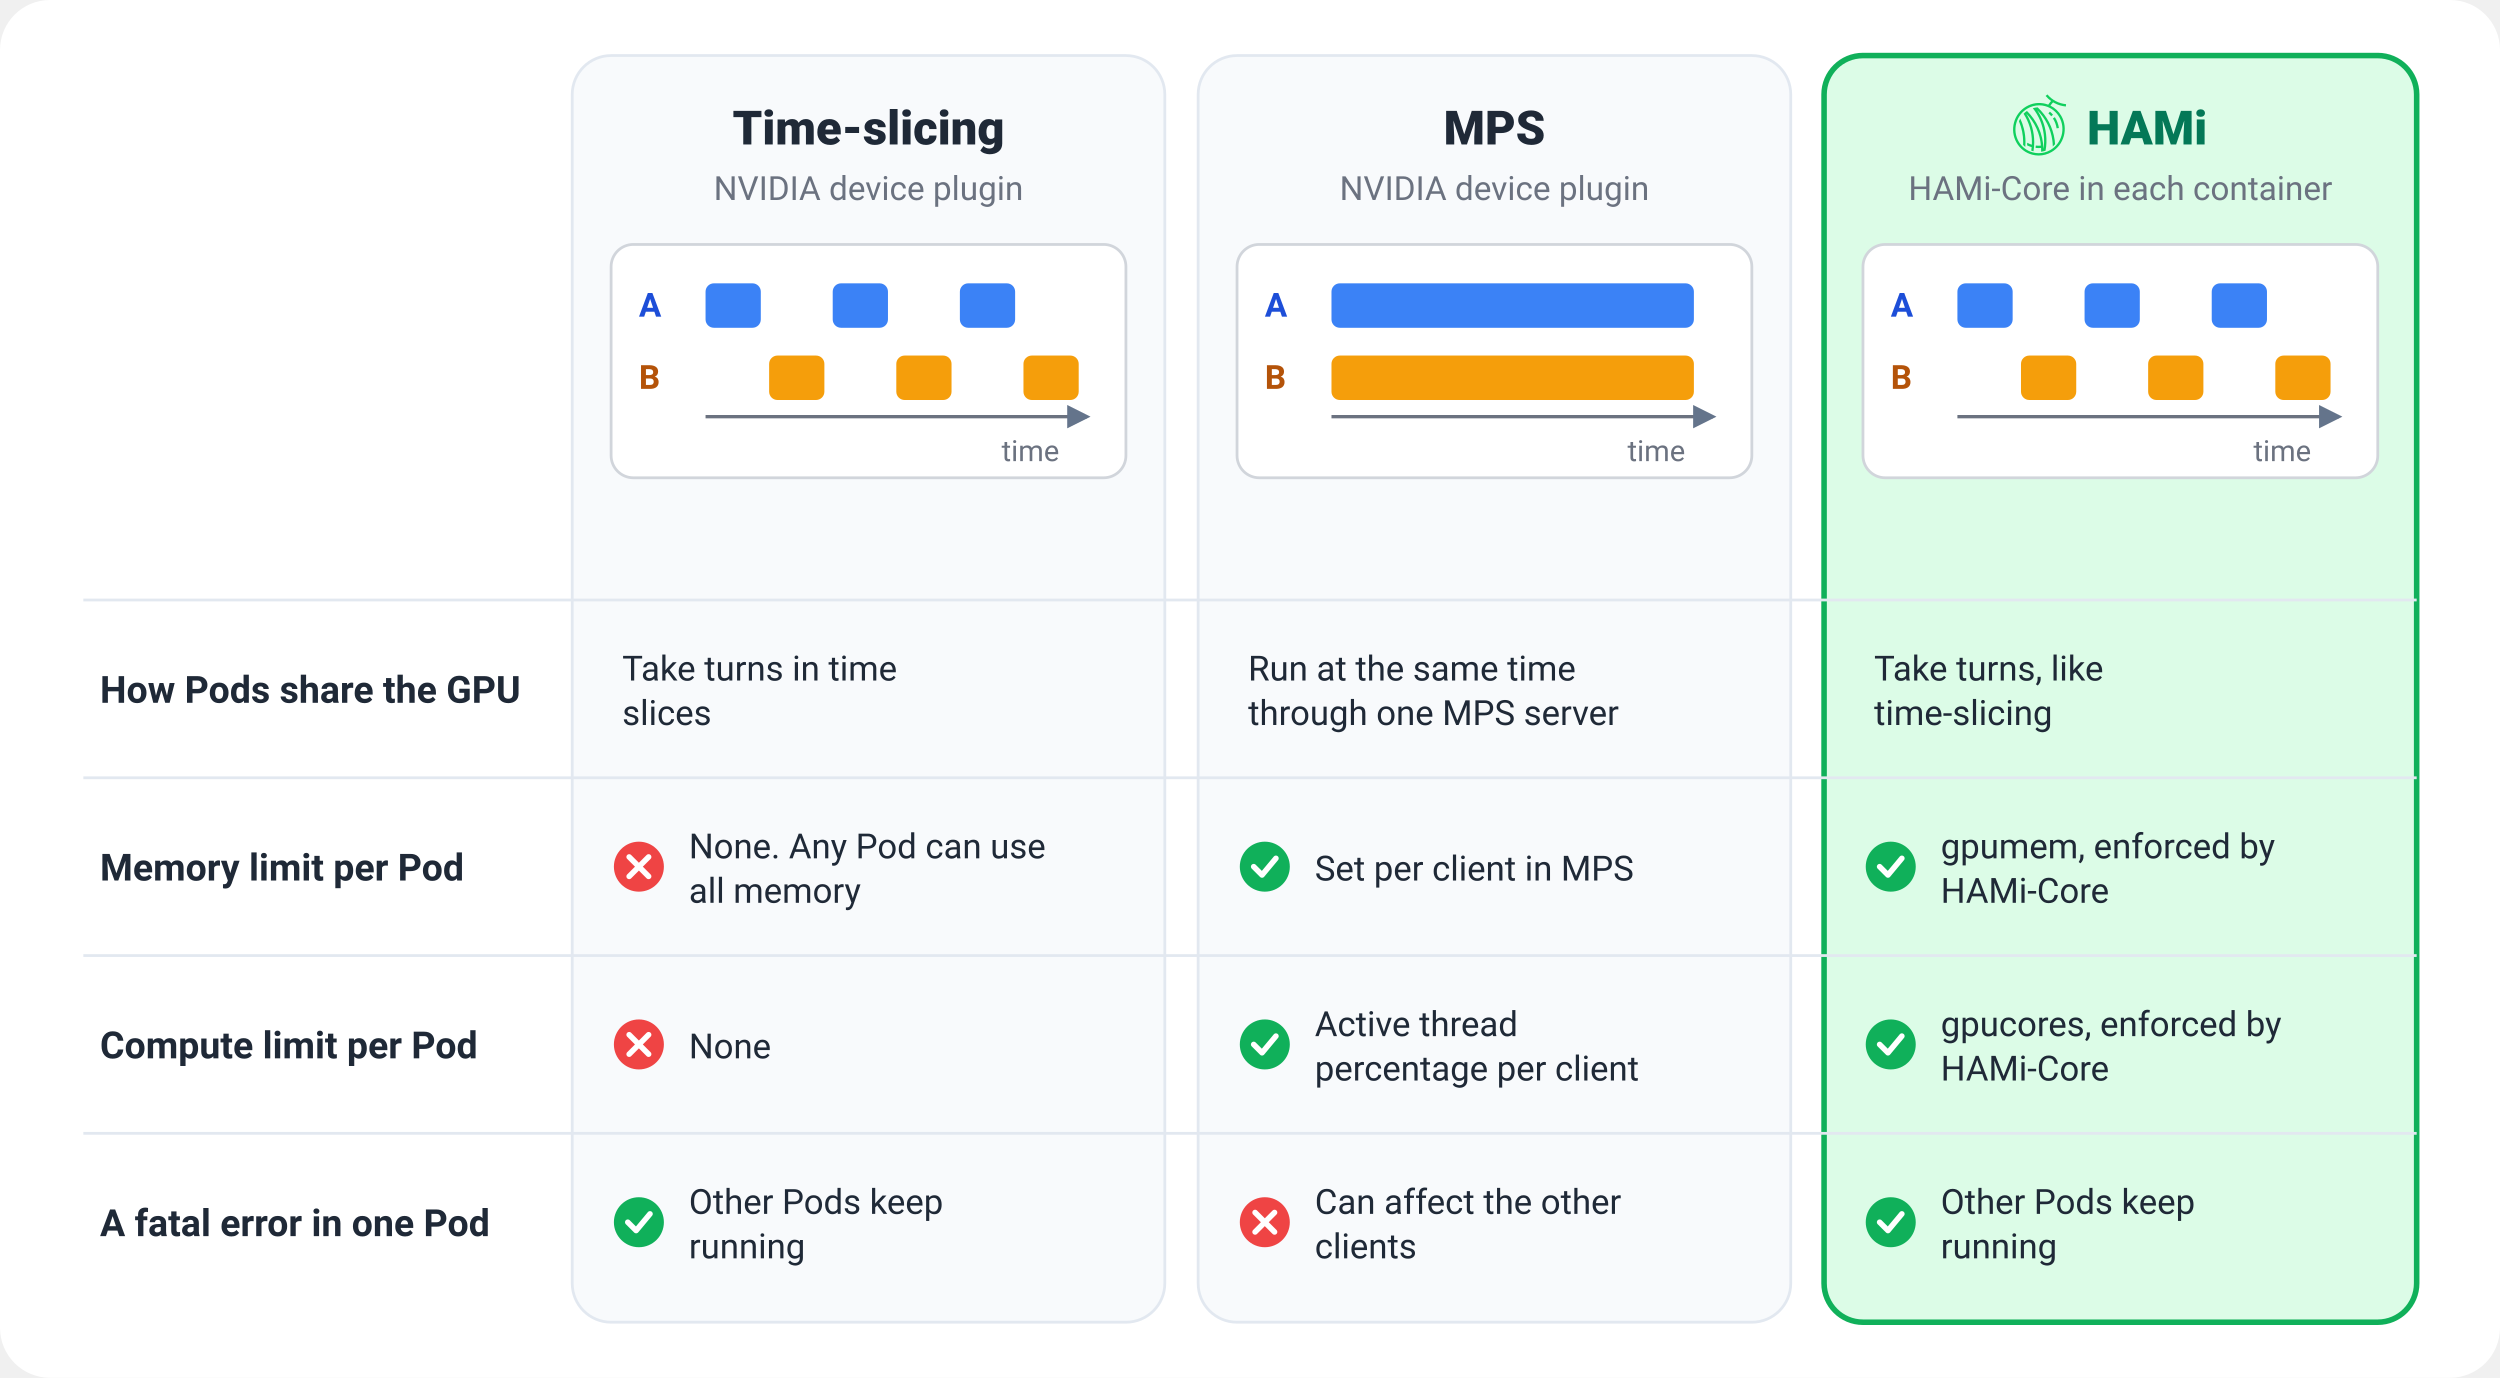
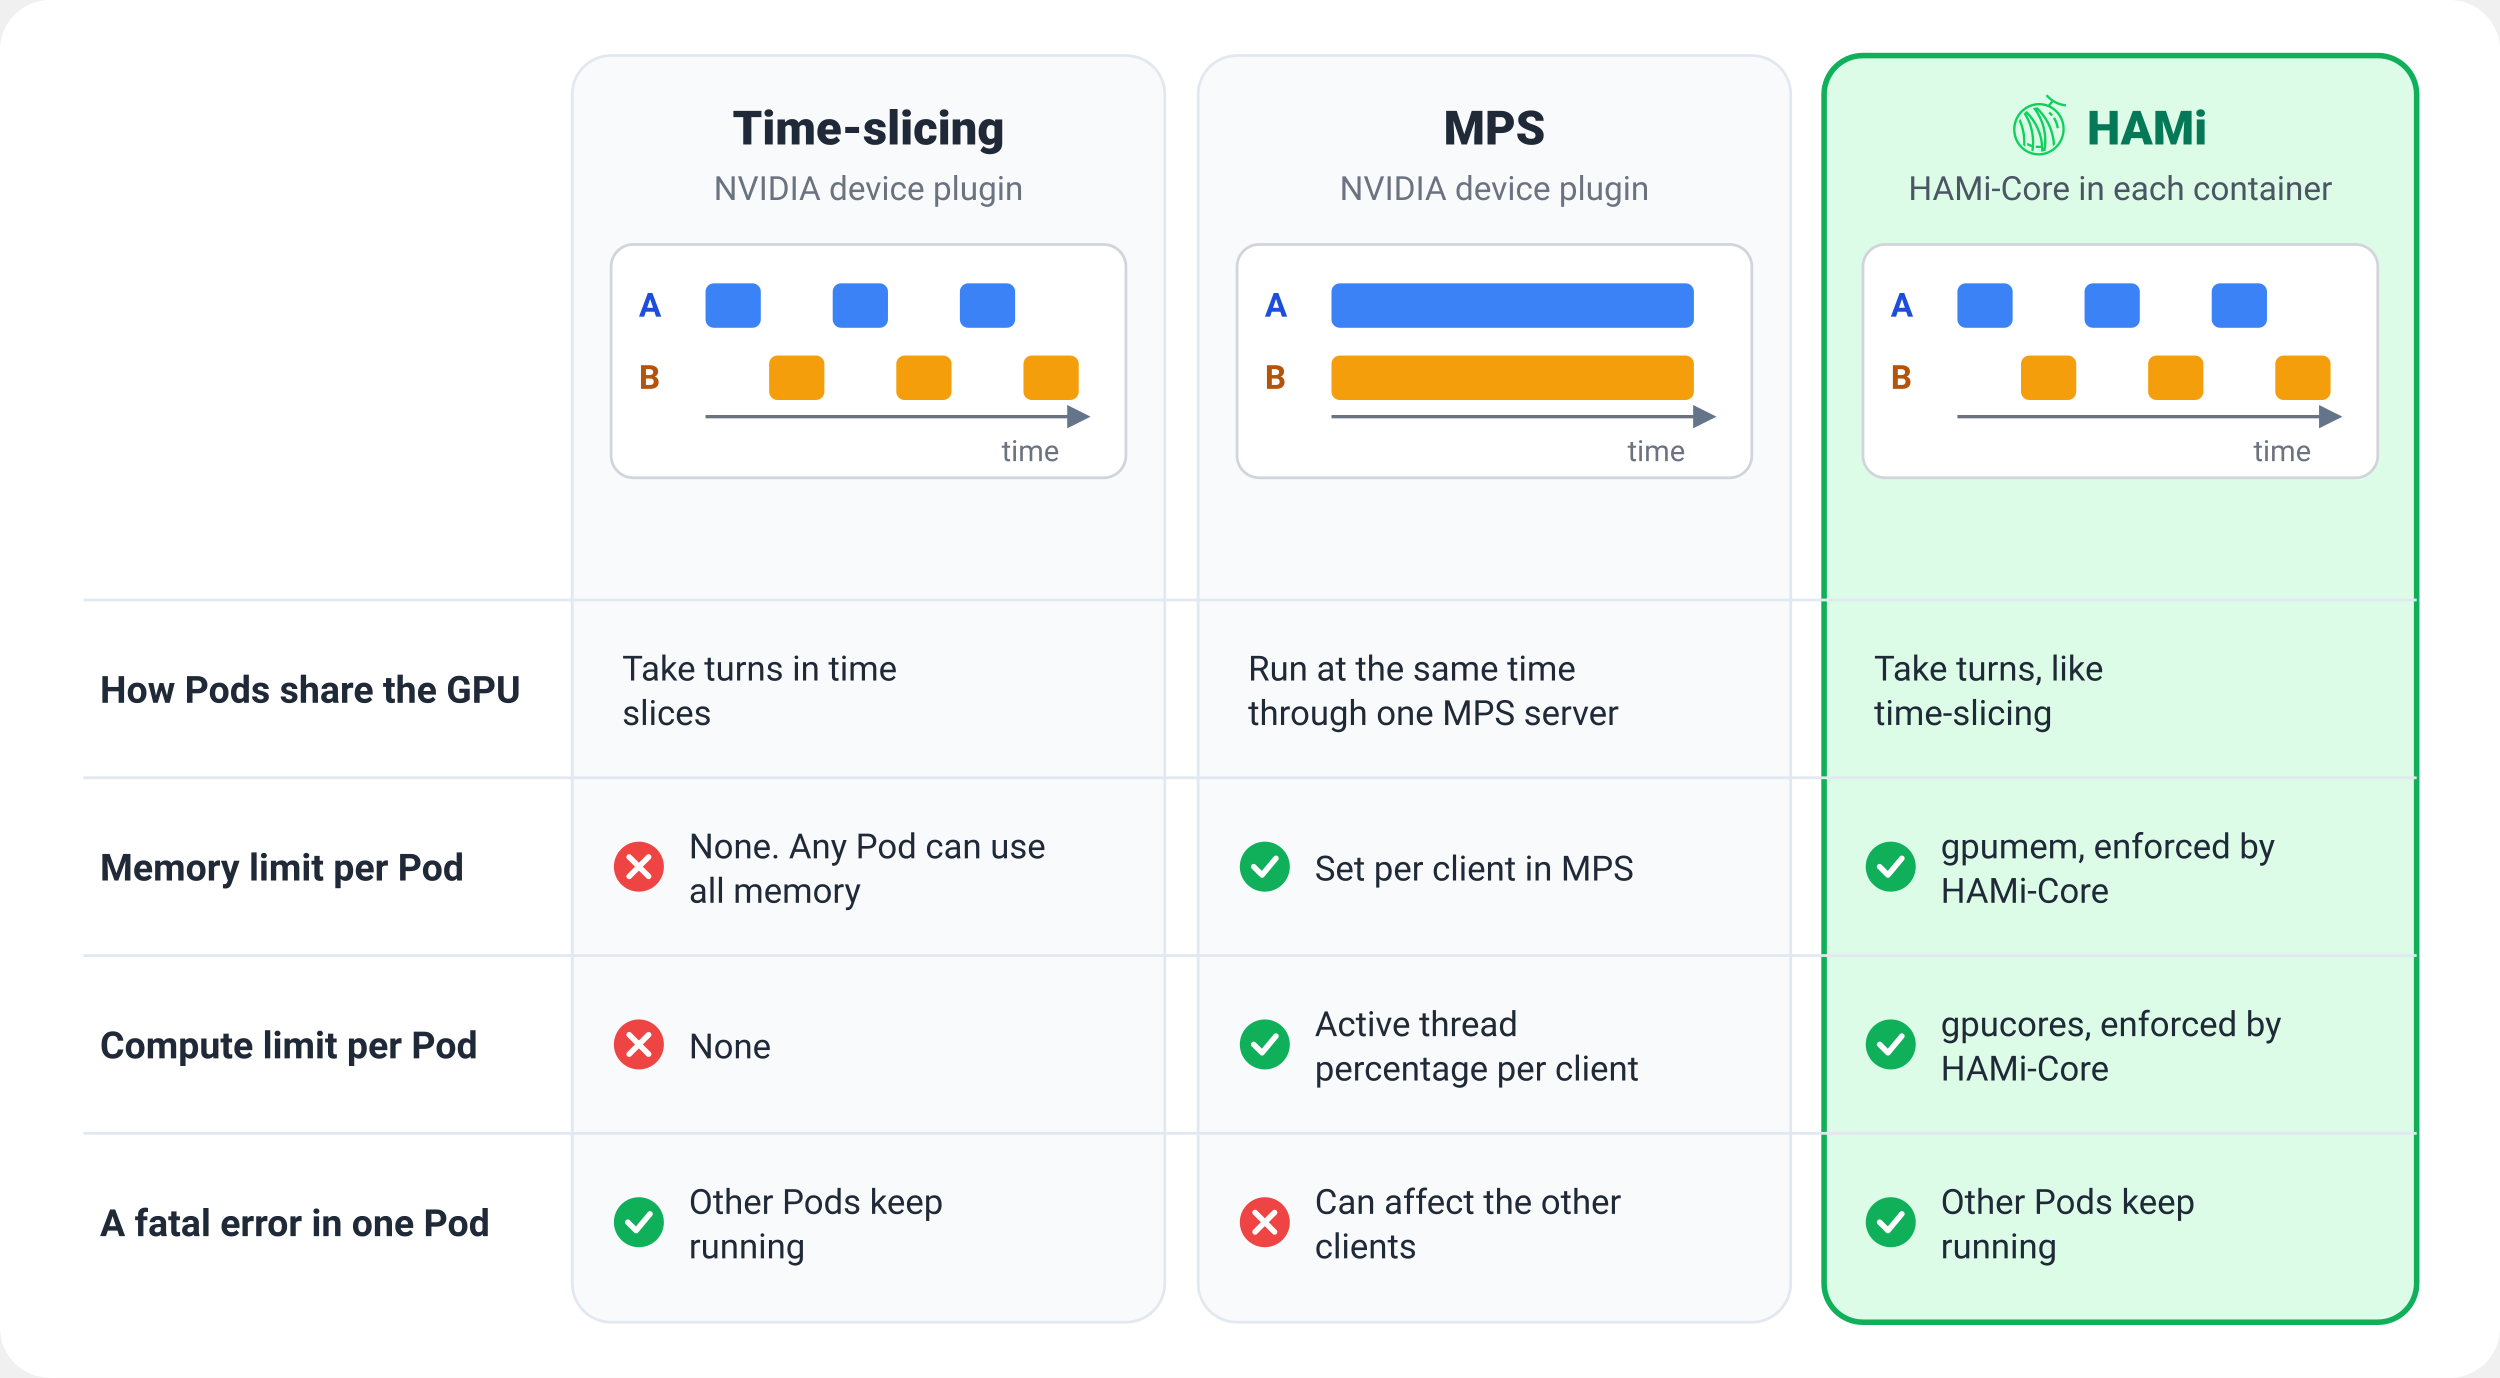
<svg xmlns="http://www.w3.org/2000/svg" viewBox="0 0 900 496" width="900" height="496" role="img">
  <defs>
    <pattern id="hatch" width="8" height="8" patternUnits="userSpaceOnUse" patternTransform="rotate(45)">
      <rect width="8" height="8" fill="#F3F4F6" />
      <line x1="0" y1="0" x2="0" y2="8" stroke="#D1D5DB" stroke-width="3" />
    </pattern>
    <marker id="arrow" viewBox="0 0 10 10" refX="8.5" refY="5" markerWidth="7" markerHeight="7" orient="auto-start-reverse">
      <path d="M0,0 L10,5 L0,10 z" fill="#64748B" />
    </marker>
    <marker id="arrowG" viewBox="0 0 10 10" refX="8.5" refY="5" markerWidth="7" markerHeight="7" orient="auto-start-reverse">
      <path d="M0,0 L10,5 L0,10 z" fill="#10B05A" />
    </marker>
    <marker id="arrowR" viewBox="0 0 10 10" refX="8.5" refY="5" markerWidth="7" markerHeight="7" orient="auto-start-reverse">
      <path d="M0,0 L10,5 L0,10 z" fill="#EF4444" />
    </marker>
    <filter id="shadow" x="-10%" y="-10%" width="120%" height="130%">
      <feDropShadow dx="0" dy="1.5" stdDeviation="2" flood-color="#0F172A" flood-opacity="0.10" />
    </filter>
  </defs>
  <rect x="0" y="0" width="900" height="496" rx="18" fill="#FFFFFF" />
  <rect x="206.0" y="20" width="213.333" height="456" rx="14" fill="#F8FAFC" stroke="#E2E8F0" stroke-width="1" />
  <text x="312.667" y="52" font-family="-apple-system, BlinkMacSystemFont, 'Segoe UI', Roboto, 'Helvetica Neue', Arial, 'PingFang SC', 'Hiragino Sans GB', 'Noto Sans CJK SC', 'Microsoft YaHei', sans-serif" font-size="17" font-weight="800" fill="#1F2937" text-anchor="middle">Time-slicing</text>
  <text x="312.667" y="72" font-family="-apple-system, BlinkMacSystemFont, 'Segoe UI', Roboto, 'Helvetica Neue', Arial, 'PingFang SC', 'Hiragino Sans GB', 'Noto Sans CJK SC', 'Microsoft YaHei', sans-serif" font-size="12" font-weight="400" fill="#6B7280" text-anchor="middle">NVIDIA device plugin</text>
  <rect x="220.0" y="88" width="185.333" height="84" rx="8" fill="#fff" stroke="#D1D5DB" stroke-width="1" />
  <text x="230.0" y="114" font-family="-apple-system, BlinkMacSystemFont, 'Segoe UI', Roboto, 'Helvetica Neue', Arial, 'PingFang SC', 'Hiragino Sans GB', 'Noto Sans CJK SC', 'Microsoft YaHei', sans-serif" font-size="12" font-weight="700" fill="#1D4ED8" text-anchor="start">A</text>
  <text x="230.0" y="140" font-family="-apple-system, BlinkMacSystemFont, 'Segoe UI', Roboto, 'Helvetica Neue', Arial, 'PingFang SC', 'Hiragino Sans GB', 'Noto Sans CJK SC', 'Microsoft YaHei', sans-serif" font-size="12" font-weight="700" fill="#B45309" text-anchor="start">B</text>
  <rect x="254.0" y="102" width="19.889" height="16" rx="3" fill="#3B82F6" />
  <rect x="276.889" y="128" width="19.889" height="16" rx="3" fill="#F59E0B" />
  <rect x="299.778" y="102" width="19.889" height="16" rx="3" fill="#3B82F6" />
  <rect x="322.667" y="128" width="19.889" height="16" rx="3" fill="#F59E0B" />
  <rect x="345.556" y="102" width="19.889" height="16" rx="3" fill="#3B82F6" />
  <rect x="368.444" y="128" width="19.889" height="16" rx="3" fill="#F59E0B" />
  <line x1="254.0" y1="150" x2="391.333" y2="150" stroke="#6B7280" stroke-width="1.2" marker-end="url(#arrow)" />
  <text x="381.333" y="166" font-family="-apple-system, BlinkMacSystemFont, 'Segoe UI', Roboto, 'Helvetica Neue', Arial, 'PingFang SC', 'Hiragino Sans GB', 'Noto Sans CJK SC', 'Microsoft YaHei', sans-serif" font-size="10.5" font-weight="400" fill="#6B7280" text-anchor="end">time</text>
  <rect x="431.333" y="20" width="213.333" height="456" rx="14" fill="#F8FAFC" stroke="#E2E8F0" stroke-width="1" />
  <text x="538.0" y="52" font-family="-apple-system, BlinkMacSystemFont, 'Segoe UI', Roboto, 'Helvetica Neue', Arial, 'PingFang SC', 'Hiragino Sans GB', 'Noto Sans CJK SC', 'Microsoft YaHei', sans-serif" font-size="17" font-weight="800" fill="#1F2937" text-anchor="middle">MPS</text>
  <text x="538.0" y="72" font-family="-apple-system, BlinkMacSystemFont, 'Segoe UI', Roboto, 'Helvetica Neue', Arial, 'PingFang SC', 'Hiragino Sans GB', 'Noto Sans CJK SC', 'Microsoft YaHei', sans-serif" font-size="12" font-weight="400" fill="#6B7280" text-anchor="middle">NVIDIA device plugin</text>
  <rect x="445.333" y="88" width="185.333" height="84" rx="8" fill="#fff" stroke="#D1D5DB" stroke-width="1" />
  <text x="455.333" y="114" font-family="-apple-system, BlinkMacSystemFont, 'Segoe UI', Roboto, 'Helvetica Neue', Arial, 'PingFang SC', 'Hiragino Sans GB', 'Noto Sans CJK SC', 'Microsoft YaHei', sans-serif" font-size="12" font-weight="700" fill="#1D4ED8" text-anchor="start">A</text>
  <text x="455.333" y="140" font-family="-apple-system, BlinkMacSystemFont, 'Segoe UI', Roboto, 'Helvetica Neue', Arial, 'PingFang SC', 'Hiragino Sans GB', 'Noto Sans CJK SC', 'Microsoft YaHei', sans-serif" font-size="12" font-weight="700" fill="#B45309" text-anchor="start">B</text>
  <rect x="479.333" y="102" width="130.467" height="16" rx="3" fill="#3B82F6" />
  <rect x="479.333" y="128" width="130.467" height="16" rx="3" fill="#F59E0B" />
  <line x1="479.333" y1="150" x2="616.667" y2="150" stroke="#6B7280" stroke-width="1.2" marker-end="url(#arrow)" />
  <text x="606.667" y="166" font-family="-apple-system, BlinkMacSystemFont, 'Segoe UI', Roboto, 'Helvetica Neue', Arial, 'PingFang SC', 'Hiragino Sans GB', 'Noto Sans CJK SC', 'Microsoft YaHei', sans-serif" font-size="10.5" font-weight="400" fill="#6B7280" text-anchor="end">time</text>
  <rect x="656.667" y="20" width="213.333" height="456" rx="14" fill="#DCFCE7" stroke="#10B05A" stroke-width="2" />
  <g transform="translate(723.3333 34) scale(0.04297)">
    <path d="M319.9 0C339.2 22.9 362.4 41.6 388.8 55.6C416 70 445.3 78.6 476 81.4L474.2 101.1C440.9 98.1 409 88.7 379.5 73.1C375.3 70.9 371.3 68.6 367.2 66.2C359 74.7 351.7 83.9 345.1 93.7C383.2 112.5 414.9 142.5 436.5 180.6C465.2 231.3 472.6 290.6 457.4 347.4C442.2 404.2 406.2 451.9 356.1 481.6C322.3 501.7 284.7 511.9 246.7 511.9C228.3 511.9 209.8 509.5 191.6 504.6C135.8 489.7 89.2 453.5 60.5 402.7C31.9 352 24.4 292.7 39.6 235.9C54.8 179 90.8 131.4 140.9 101.6C191.1 71.8 249.5 63.7 305.4 78.6C312.6 80.5 319.7 82.8 326.7 85.5C333.7 74.7 341.6 64.5 350.4 55C333.5 42.9 318.2 28.7 304.6 12.6L319.9 0ZM250.5 91.3C216 91.3 181.9 100.6 151.2 118.8C105.5 145.8 72.8 189.3 58.9 241.1C45 292.9 51.8 346.9 77.9 393.1C103.9 439.2 146.2 472 196.8 485.5C213.3 489.9 230 492.1 246.7 492.1C281.2 492.1 315.3 482.8 346 464.6C391.7 437.6 424.4 394.1 438.3 342.3C452.2 290.5 445.4 236.5 419.3 190.3C393.3 144.2 351 111.4 300.4 97.9C283.9 93.5 267.2 91.3 250.5 91.3ZM237.8 108C315.5 179.8 365.8 275.7 380.5 381.6C382 392.4 383.2 404.7 383.9 417.1C378 423.9 371.7 430.2 364.9 436.1C364.4 418.3 363 399.8 360.8 384.3C347.3 287.6 302.9 199.6 234.2 132C274.5 192.1 300 260.8 308.6 333.8C314.1 380 312.6 426.1 304.2 471.2C292.1 475.4 279.5 478.4 266.7 480C266.8 475.6 266.9 471.2 266.9 466.8C266.9 460.6 266.8 454.4 266.5 448.3C259.3 449 252.1 449.4 244.9 449.4C236.8 449.4 228.7 448.9 220.6 448C221.3 441.4 221.8 434.8 222.2 428.2C236.5 429.9 250.9 430 265.2 428.5C260.9 378.7 248.3 330.5 227.5 284.8C206.3 238.2 177.6 196.3 141.9 159.9C186.1 231.9 209.4 314.2 209.4 399.6C209.4 425.4 207.2 451.1 203 476.3C201.6 476 200.2 475.6 198.8 475.2C193.7 473.8 188.7 472.3 183.9 470.5C185.5 460.9 186.7 451.1 187.6 441.4C174.4 437.7 161.7 432.8 149.6 426.7C150 419.3 150.3 412 150.4 404.6C162.6 411.5 175.5 417 189.1 421.1C189.4 413.9 189.6 406.7 189.6 399.5C189.6 314.4 165.5 232.6 119.7 161.7C128.5 152.9 138.1 145.1 148.4 138.3C189.2 178.1 221.8 224.5 245.5 276.5C271.4 333.3 285.2 393.8 286.5 456.5C292.8 416.9 293.6 376.5 288.8 336.1C279.2 254.8 247.7 178.9 197.3 115.3C210.6 111.4 224.1 108.9 237.8 108ZM92.2 201.5C105.2 229.3 115.5 258.4 122.8 288.2C131.6 324.2 136 361.4 136 398.8C136 412.6 135.4 426.4 134.2 440.1C127.7 434.7 121.6 428.9 115.9 422.6C116.3 414.7 116.5 406.7 116.5 398.8C116.5 338.9 104.3 279.3 81.1 224.7C84.4 216.6 88.1 208.8 92.2 201.5ZM382 190.5C399.8 217.6 411.6 249.1 416 281.4L396.5 284C392.5 254.6 381.8 226 365.6 201.3L382 190.5ZM340.6 144C349.9 151.8 358.7 160.5 366.6 169.9L351.6 182.6C344.4 174.1 336.5 166.2 328 159.1L340.6 144Z" fill="#0FD05D" />
  </g>
  <text x="751.333" y="52" font-family="-apple-system, BlinkMacSystemFont, 'Segoe UI', Roboto, 'Helvetica Neue', Arial, 'PingFang SC', 'Hiragino Sans GB', 'Noto Sans CJK SC', 'Microsoft YaHei', sans-serif" font-size="17" font-weight="800" fill="#047857" text-anchor="start">HAMi</text>
-   <text x="763.333" y="72" font-family="-apple-system, BlinkMacSystemFont, 'Segoe UI', Roboto, 'Helvetica Neue', Arial, 'PingFang SC', 'Hiragino Sans GB', 'Noto Sans CJK SC', 'Microsoft YaHei', sans-serif" font-size="12" font-weight="400" fill="#6B7280" text-anchor="middle">HAMi-Core in each container</text>
+   <text x="763.333" y="72" font-family="-apple-system, BlinkMacSystemFont, 'Segoe UI', Roboto, 'Helvetica Neue', Arial, 'PingFang SC', 'Hiragino Sans GB', 'Noto Sans CJK SC', 'Microsoft YaHei', sans-serif" font-size="12" font-weight="400" fill="#4B5563" text-anchor="middle">HAMi-Core in each container</text>
  <rect x="670.667" y="88" width="185.333" height="84" rx="8" fill="#fff" stroke="#D1D5DB" stroke-width="1" />
  <text x="680.667" y="114" font-family="-apple-system, BlinkMacSystemFont, 'Segoe UI', Roboto, 'Helvetica Neue', Arial, 'PingFang SC', 'Hiragino Sans GB', 'Noto Sans CJK SC', 'Microsoft YaHei', sans-serif" font-size="12" font-weight="700" fill="#1D4ED8" text-anchor="start">A</text>
  <text x="680.667" y="140" font-family="-apple-system, BlinkMacSystemFont, 'Segoe UI', Roboto, 'Helvetica Neue', Arial, 'PingFang SC', 'Hiragino Sans GB', 'Noto Sans CJK SC', 'Microsoft YaHei', sans-serif" font-size="12" font-weight="700" fill="#B45309" text-anchor="start">B</text>
  <rect x="704.667" y="102" width="19.889" height="16" rx="3" fill="#3B82F6" />
  <rect x="727.556" y="128" width="19.889" height="16" rx="3" fill="#F59E0B" />
  <rect x="750.444" y="102" width="19.889" height="16" rx="3" fill="#3B82F6" />
  <rect x="773.333" y="128" width="19.889" height="16" rx="3" fill="#F59E0B" />
  <rect x="796.222" y="102" width="19.889" height="16" rx="3" fill="#3B82F6" />
  <rect x="819.111" y="128" width="19.889" height="16" rx="3" fill="#F59E0B" />
  <line x1="704.667" y1="150" x2="842" y2="150" stroke="#6B7280" stroke-width="1.2" marker-end="url(#arrow)" />
  <text x="832" y="166" font-family="-apple-system, BlinkMacSystemFont, 'Segoe UI', Roboto, 'Helvetica Neue', Arial, 'PingFang SC', 'Hiragino Sans GB', 'Noto Sans CJK SC', 'Microsoft YaHei', sans-serif" font-size="10.5" font-weight="400" fill="#6B7280" text-anchor="end">time</text>
  <line x1="30" y1="216" x2="870" y2="216" stroke="#E2E8F0" stroke-width="1" />
  <text x="36" y="253.0" font-family="-apple-system, BlinkMacSystemFont, 'Segoe UI', Roboto, 'Helvetica Neue', Arial, 'PingFang SC', 'Hiragino Sans GB', 'Noto Sans CJK SC', 'Microsoft YaHei', sans-serif" font-size="13.5" font-weight="700" fill="#1F2937" text-anchor="start">How Pods share the GPU</text>
  <text x="224.0" y="245.0" font-family="-apple-system, BlinkMacSystemFont, 'Segoe UI', Roboto, 'Helvetica Neue', Arial, 'PingFang SC', 'Hiragino Sans GB', 'Noto Sans CJK SC', 'Microsoft YaHei', sans-serif" font-size="12.5" font-weight="400" fill="#1F2937" text-anchor="start">Take turns in time</text>
  <text x="224.0" y="261.0" font-family="-apple-system, BlinkMacSystemFont, 'Segoe UI', Roboto, 'Helvetica Neue', Arial, 'PingFang SC', 'Hiragino Sans GB', 'Noto Sans CJK SC', 'Microsoft YaHei', sans-serif" font-size="12.5" font-weight="400" fill="#1F2937" text-anchor="start">slices</text>
  <text x="449.333" y="245.0" font-family="-apple-system, BlinkMacSystemFont, 'Segoe UI', Roboto, 'Helvetica Neue', Arial, 'PingFang SC', 'Hiragino Sans GB', 'Noto Sans CJK SC', 'Microsoft YaHei', sans-serif" font-size="12.5" font-weight="400" fill="#1F2937" text-anchor="start">Run at the same time</text>
  <text x="449.333" y="261.0" font-family="-apple-system, BlinkMacSystemFont, 'Segoe UI', Roboto, 'Helvetica Neue', Arial, 'PingFang SC', 'Hiragino Sans GB', 'Noto Sans CJK SC', 'Microsoft YaHei', sans-serif" font-size="12.5" font-weight="400" fill="#1F2937" text-anchor="start">through one MPS server</text>
  <text x="674.667" y="245.0" font-family="-apple-system, BlinkMacSystemFont, 'Segoe UI', Roboto, 'Helvetica Neue', Arial, 'PingFang SC', 'Hiragino Sans GB', 'Noto Sans CJK SC', 'Microsoft YaHei', sans-serif" font-size="12.5" font-weight="400" fill="#1F2937" text-anchor="start">Take turns, like</text>
  <text x="674.667" y="261.0" font-family="-apple-system, BlinkMacSystemFont, 'Segoe UI', Roboto, 'Helvetica Neue', Arial, 'PingFang SC', 'Hiragino Sans GB', 'Noto Sans CJK SC', 'Microsoft YaHei', sans-serif" font-size="12.5" font-weight="400" fill="#1F2937" text-anchor="start">time-slicing</text>
  <line x1="30" y1="280" x2="870" y2="280" stroke="#E2E8F0" stroke-width="1" />
  <text x="36" y="317.0" font-family="-apple-system, BlinkMacSystemFont, 'Segoe UI', Roboto, 'Helvetica Neue', Arial, 'PingFang SC', 'Hiragino Sans GB', 'Noto Sans CJK SC', 'Microsoft YaHei', sans-serif" font-size="13.5" font-weight="700" fill="#1F2937" text-anchor="start">Memory limit per Pod</text>
  <circle cx="230.0" cy="312.0" r="9" fill="#EF4444" />
  <path d="M226.5 308.5 l7 7 M233.5 308.5 l-7 7" stroke="#fff" stroke-width="2" stroke-linecap="round" />
  <text x="248.0" y="309.0" font-family="-apple-system, BlinkMacSystemFont, 'Segoe UI', Roboto, 'Helvetica Neue', Arial, 'PingFang SC', 'Hiragino Sans GB', 'Noto Sans CJK SC', 'Microsoft YaHei', sans-serif" font-size="12.5" font-weight="400" fill="#1F2937" text-anchor="start">None. Any Pod can use</text>
  <text x="248.0" y="325.0" font-family="-apple-system, BlinkMacSystemFont, 'Segoe UI', Roboto, 'Helvetica Neue', Arial, 'PingFang SC', 'Hiragino Sans GB', 'Noto Sans CJK SC', 'Microsoft YaHei', sans-serif" font-size="12.5" font-weight="400" fill="#1F2937" text-anchor="start">all memory</text>
  <circle cx="455.333" cy="312.0" r="9" fill="#10B05A" />
  <path d="M451.333 312.0 l3 3 l5 -6" fill="none" stroke="#fff" stroke-width="2" stroke-linecap="round" stroke-linejoin="round" />
  <text x="473.333" y="317.0" font-family="-apple-system, BlinkMacSystemFont, 'Segoe UI', Roboto, 'Helvetica Neue', Arial, 'PingFang SC', 'Hiragino Sans GB', 'Noto Sans CJK SC', 'Microsoft YaHei', sans-serif" font-size="12.5" font-weight="400" fill="#1F2937" text-anchor="start">Set per client in MPS</text>
  <circle cx="680.667" cy="312.0" r="9" fill="#10B05A" />
  <path d="M676.667 312.0 l3 3 l5 -6" fill="none" stroke="#fff" stroke-width="2" stroke-linecap="round" stroke-linejoin="round" />
  <text x="698.667" y="309.0" font-family="-apple-system, BlinkMacSystemFont, 'Segoe UI', Roboto, 'Helvetica Neue', Arial, 'PingFang SC', 'Hiragino Sans GB', 'Noto Sans CJK SC', 'Microsoft YaHei', sans-serif" font-size="12.5" font-weight="400" fill="#1F2937" text-anchor="start">gpumem, enforced by</text>
  <text x="698.667" y="325.0" font-family="-apple-system, BlinkMacSystemFont, 'Segoe UI', Roboto, 'Helvetica Neue', Arial, 'PingFang SC', 'Hiragino Sans GB', 'Noto Sans CJK SC', 'Microsoft YaHei', sans-serif" font-size="12.5" font-weight="400" fill="#1F2937" text-anchor="start">HAMi-Core</text>
  <line x1="30" y1="344" x2="870" y2="344" stroke="#E2E8F0" stroke-width="1" />
  <text x="36" y="381.0" font-family="-apple-system, BlinkMacSystemFont, 'Segoe UI', Roboto, 'Helvetica Neue', Arial, 'PingFang SC', 'Hiragino Sans GB', 'Noto Sans CJK SC', 'Microsoft YaHei', sans-serif" font-size="13.5" font-weight="700" fill="#1F2937" text-anchor="start">Compute limit per Pod</text>
  <circle cx="230.0" cy="376.0" r="9" fill="#EF4444" />
  <path d="M226.5 372.5 l7 7 M233.5 372.5 l-7 7" stroke="#fff" stroke-width="2" stroke-linecap="round" />
  <text x="248.0" y="381.0" font-family="-apple-system, BlinkMacSystemFont, 'Segoe UI', Roboto, 'Helvetica Neue', Arial, 'PingFang SC', 'Hiragino Sans GB', 'Noto Sans CJK SC', 'Microsoft YaHei', sans-serif" font-size="12.5" font-weight="400" fill="#1F2937" text-anchor="start">None</text>
  <circle cx="455.333" cy="376.0" r="9" fill="#10B05A" />
  <path d="M451.333 376.0 l3 3 l5 -6" fill="none" stroke="#fff" stroke-width="2" stroke-linecap="round" stroke-linejoin="round" />
  <text x="473.333" y="373.0" font-family="-apple-system, BlinkMacSystemFont, 'Segoe UI', Roboto, 'Helvetica Neue', Arial, 'PingFang SC', 'Hiragino Sans GB', 'Noto Sans CJK SC', 'Microsoft YaHei', sans-serif" font-size="12.5" font-weight="400" fill="#1F2937" text-anchor="start">Active thread</text>
  <text x="473.333" y="389.0" font-family="-apple-system, BlinkMacSystemFont, 'Segoe UI', Roboto, 'Helvetica Neue', Arial, 'PingFang SC', 'Hiragino Sans GB', 'Noto Sans CJK SC', 'Microsoft YaHei', sans-serif" font-size="12.5" font-weight="400" fill="#1F2937" text-anchor="start">percentage per client</text>
  <circle cx="680.667" cy="376.0" r="9" fill="#10B05A" />
  <path d="M676.667 376.0 l3 3 l5 -6" fill="none" stroke="#fff" stroke-width="2" stroke-linecap="round" stroke-linejoin="round" />
  <text x="698.667" y="373.0" font-family="-apple-system, BlinkMacSystemFont, 'Segoe UI', Roboto, 'Helvetica Neue', Arial, 'PingFang SC', 'Hiragino Sans GB', 'Noto Sans CJK SC', 'Microsoft YaHei', sans-serif" font-size="12.5" font-weight="400" fill="#1F2937" text-anchor="start">gpucores, enforced by</text>
  <text x="698.667" y="389.0" font-family="-apple-system, BlinkMacSystemFont, 'Segoe UI', Roboto, 'Helvetica Neue', Arial, 'PingFang SC', 'Hiragino Sans GB', 'Noto Sans CJK SC', 'Microsoft YaHei', sans-serif" font-size="12.5" font-weight="400" fill="#1F2937" text-anchor="start">HAMi-Core</text>
  <line x1="30" y1="408" x2="870" y2="408" stroke="#E2E8F0" stroke-width="1" />
  <text x="36" y="445.0" font-family="-apple-system, BlinkMacSystemFont, 'Segoe UI', Roboto, 'Helvetica Neue', Arial, 'PingFang SC', 'Hiragino Sans GB', 'Noto Sans CJK SC', 'Microsoft YaHei', sans-serif" font-size="13.5" font-weight="700" fill="#1F2937" text-anchor="start">A fatal error in one Pod</text>
  <circle cx="230.0" cy="440.0" r="9" fill="#10B05A" />
  <path d="M226.0 440.0 l3 3 l5 -6" fill="none" stroke="#fff" stroke-width="2" stroke-linecap="round" stroke-linejoin="round" />
  <text x="248.0" y="437.0" font-family="-apple-system, BlinkMacSystemFont, 'Segoe UI', Roboto, 'Helvetica Neue', Arial, 'PingFang SC', 'Hiragino Sans GB', 'Noto Sans CJK SC', 'Microsoft YaHei', sans-serif" font-size="12.5" font-weight="400" fill="#1F2937" text-anchor="start">Other Pods keep</text>
  <text x="248.0" y="453.0" font-family="-apple-system, BlinkMacSystemFont, 'Segoe UI', Roboto, 'Helvetica Neue', Arial, 'PingFang SC', 'Hiragino Sans GB', 'Noto Sans CJK SC', 'Microsoft YaHei', sans-serif" font-size="12.5" font-weight="400" fill="#1F2937" text-anchor="start">running</text>
  <circle cx="455.333" cy="440.0" r="9" fill="#EF4444" />
  <path d="M451.833 436.5 l7 7 M458.833 436.5 l-7 7" stroke="#fff" stroke-width="2" stroke-linecap="round" />
  <text x="473.333" y="437.0" font-family="-apple-system, BlinkMacSystemFont, 'Segoe UI', Roboto, 'Helvetica Neue', Arial, 'PingFang SC', 'Hiragino Sans GB', 'Noto Sans CJK SC', 'Microsoft YaHei', sans-serif" font-size="12.5" font-weight="400" fill="#1F2937" text-anchor="start">Can affect the other</text>
  <text x="473.333" y="453.0" font-family="-apple-system, BlinkMacSystemFont, 'Segoe UI', Roboto, 'Helvetica Neue', Arial, 'PingFang SC', 'Hiragino Sans GB', 'Noto Sans CJK SC', 'Microsoft YaHei', sans-serif" font-size="12.5" font-weight="400" fill="#1F2937" text-anchor="start">clients</text>
  <circle cx="680.667" cy="440.0" r="9" fill="#10B05A" />
  <path d="M676.667 440.0 l3 3 l5 -6" fill="none" stroke="#fff" stroke-width="2" stroke-linecap="round" stroke-linejoin="round" />
  <text x="698.667" y="437.0" font-family="-apple-system, BlinkMacSystemFont, 'Segoe UI', Roboto, 'Helvetica Neue', Arial, 'PingFang SC', 'Hiragino Sans GB', 'Noto Sans CJK SC', 'Microsoft YaHei', sans-serif" font-size="12.5" font-weight="400" fill="#1F2937" text-anchor="start">Other Pods keep</text>
  <text x="698.667" y="453.0" font-family="-apple-system, BlinkMacSystemFont, 'Segoe UI', Roboto, 'Helvetica Neue', Arial, 'PingFang SC', 'Hiragino Sans GB', 'Noto Sans CJK SC', 'Microsoft YaHei', sans-serif" font-size="12.5" font-weight="400" fill="#1F2937" text-anchor="start">running</text>
</svg>
